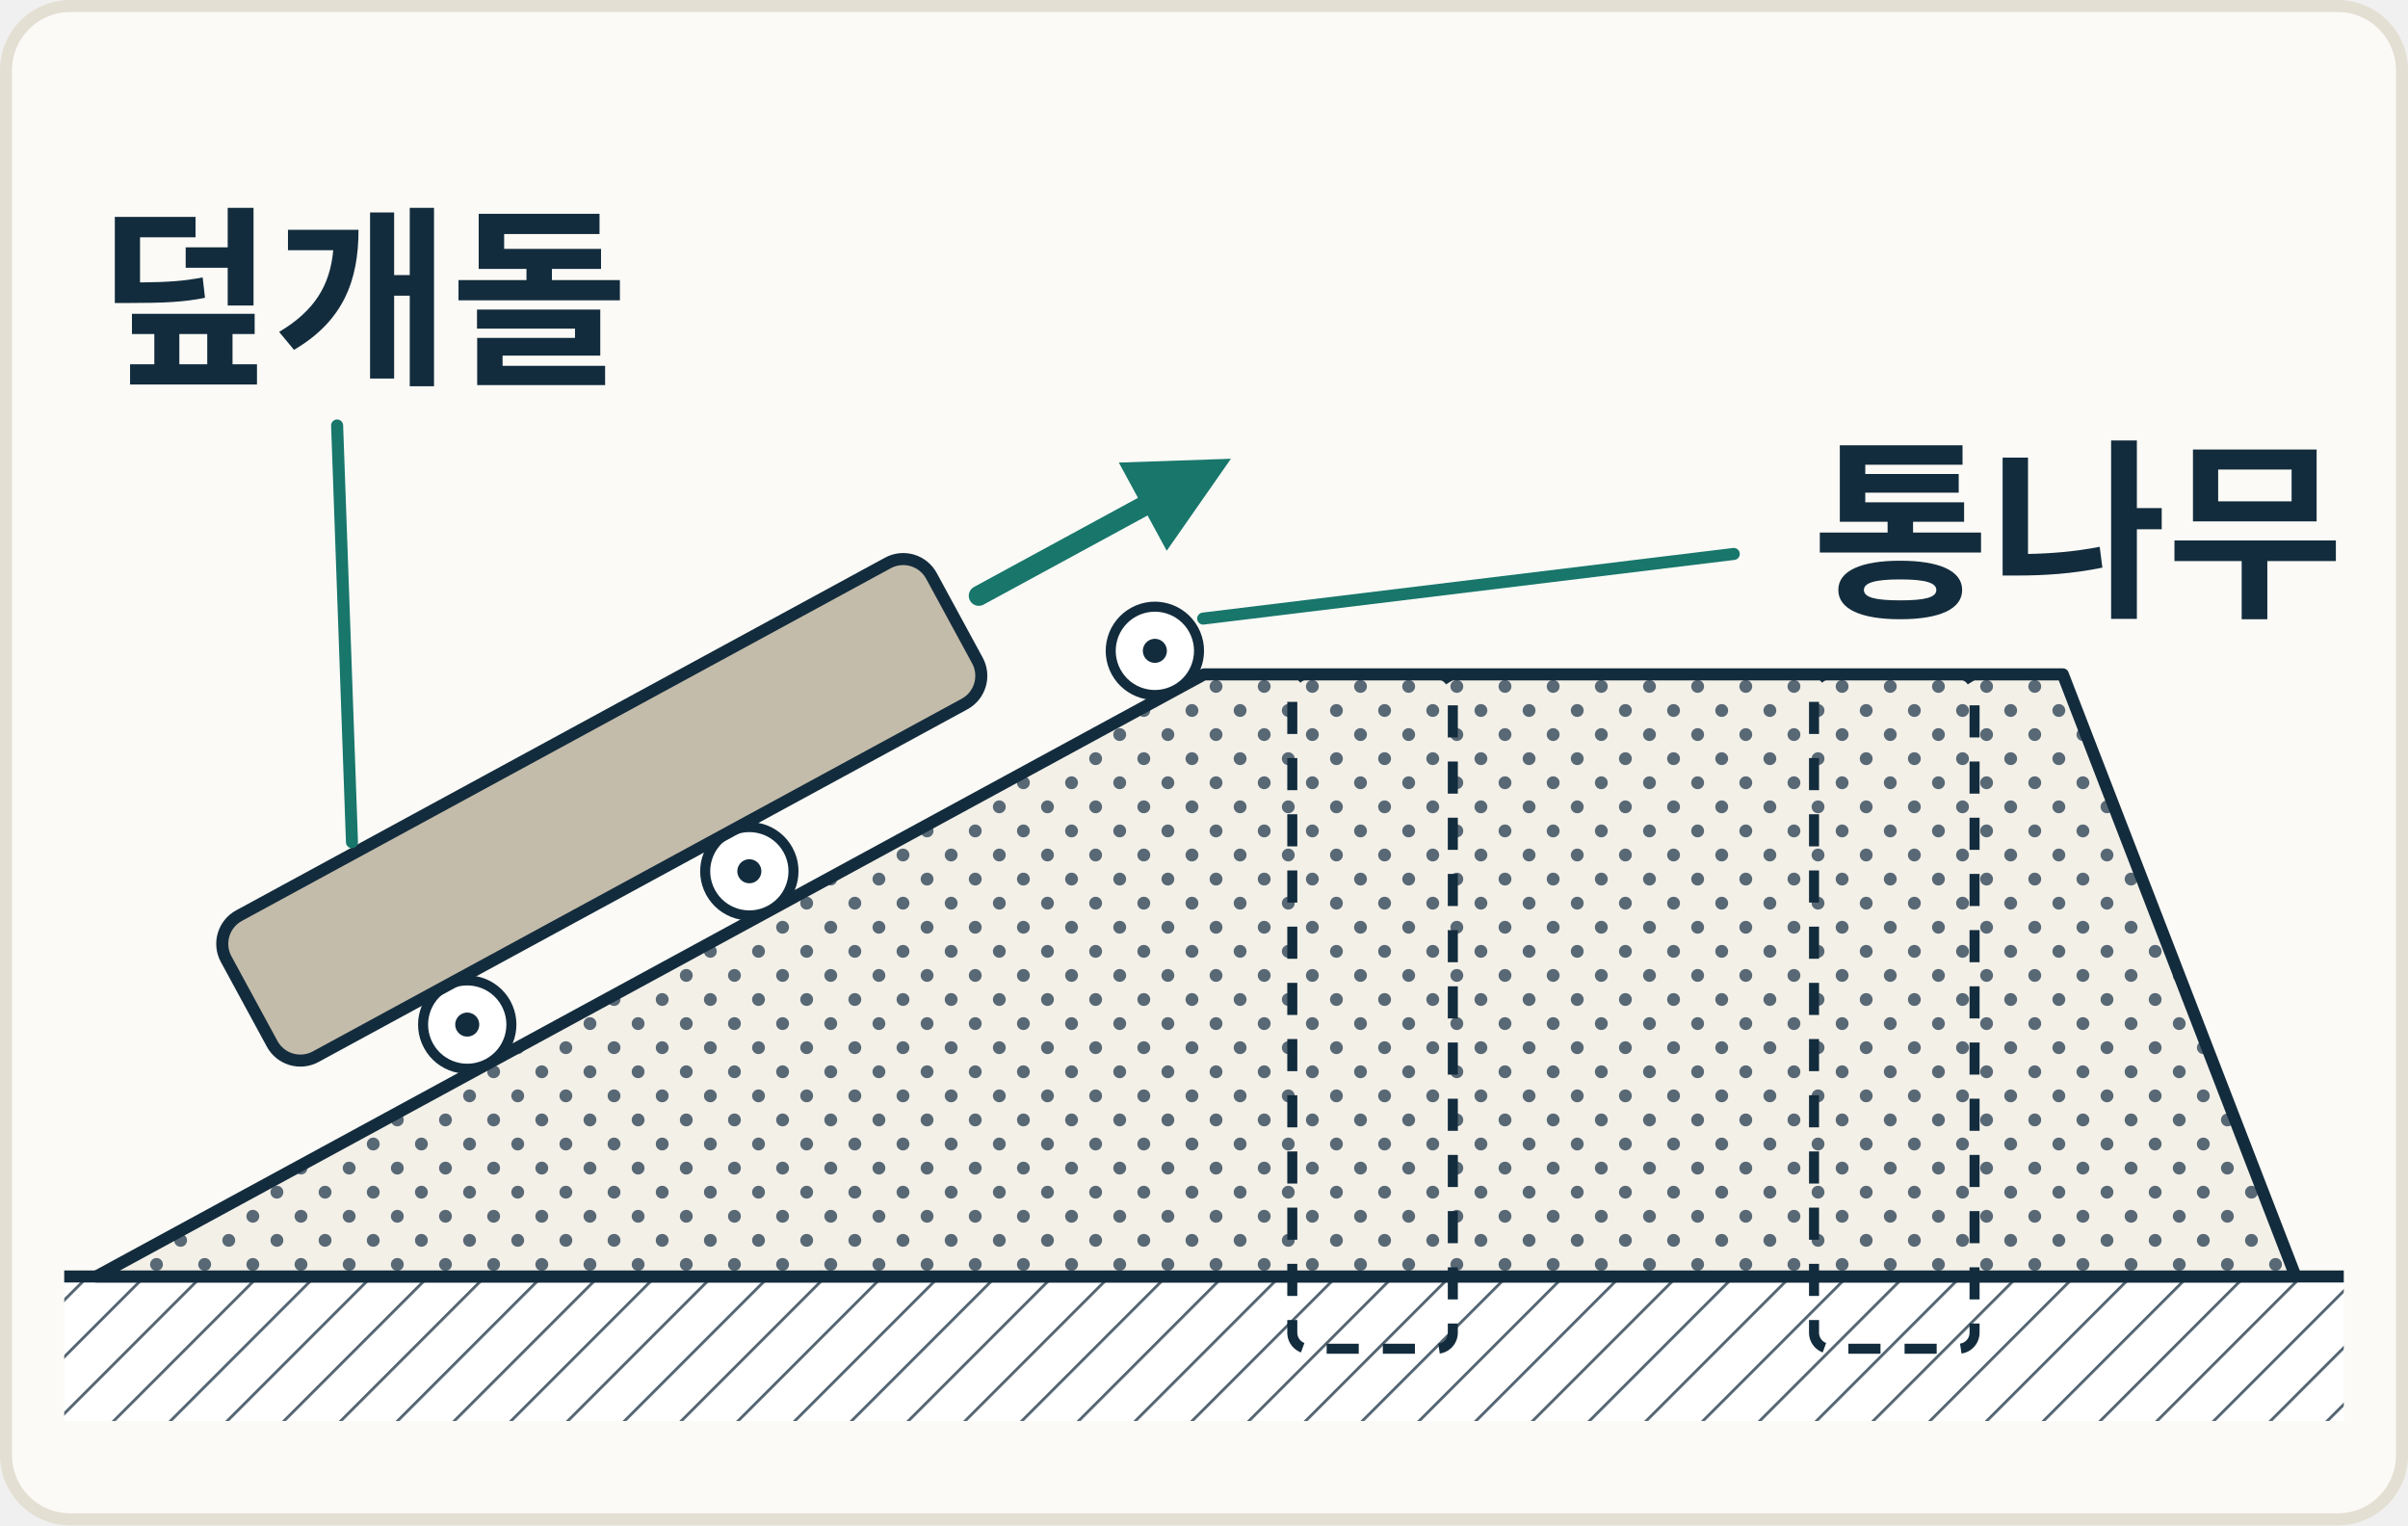
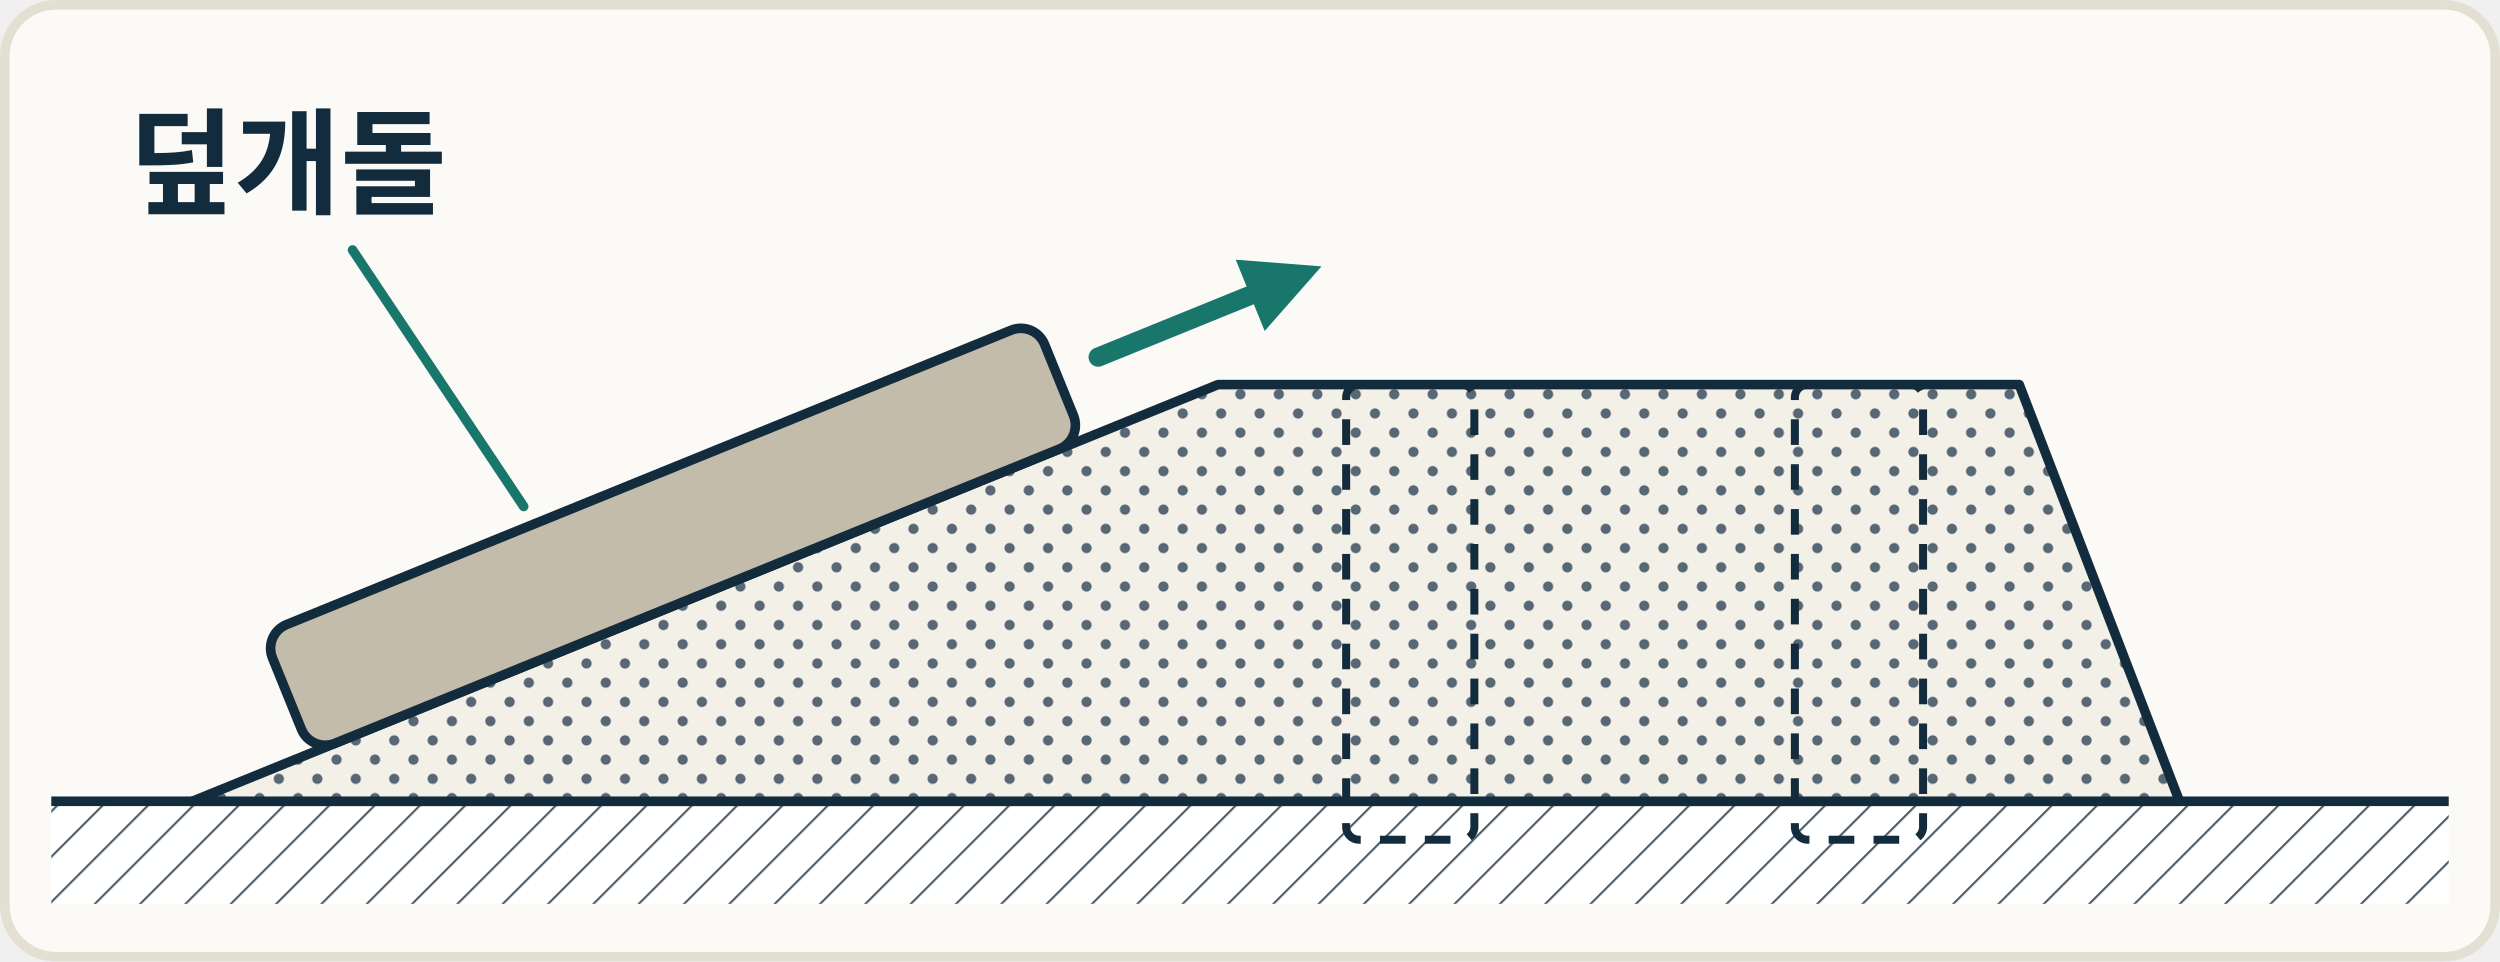
- <svg xmlns="http://www.w3.org/2000/svg" viewBox="0 0 600 380" role="img" aria-labelledby="t">
+ <svg xmlns="http://www.w3.org/2000/svg" viewBox="0 0 780 300" role="img" aria-labelledby="t">
  <defs>
    <pattern id="soil" width="12" height="12" patternUnits="userSpaceOnUse">
      <rect width="12" height="12" fill="#f3f0e8" />
      <circle cx="3" cy="3" r="1.6" fill="#586875" />
      <circle cx="9" cy="9" r="1.6" fill="#586875" />
    </pattern>
    <pattern id="earth" width="10" height="10" patternUnits="userSpaceOnUse" patternTransform="rotate(45)">
      <rect width="10" height="10" fill="#ffffff" />
      <line x1="0" y1="0" x2="0" y2="10" stroke="#586875" stroke-width="1.4" />
    </pattern>
-     <marker id="ah" viewBox="0 0 10 10" refX="7" refY="5" markerWidth="5" markerHeight="5" orient="auto-start-reverse">
+     <marker id="ah" viewBox="0 0 10 10" refX="7" refY="5" markerWidth="4" markerHeight="4" orient="auto-start-reverse">
      <path d="M0,0 L10,5 L0,10 z" fill="#18766b" />
    </marker>
  </defs>
-   <rect x="1.5" y="1.5" width="597" height="377" rx="16" fill="#fbfaf6" stroke="#e4dfd3" stroke-width="3" />
-   <rect x="16" y="318" width="568" height="36" fill="url(#earth)" />
-   <line x1="16" y1="318" x2="584" y2="318" stroke="#132c3d" stroke-width="3" />
-   <path d="M24,318 L300,168 L514,168 L572,318 Z" fill="url(#soil)" stroke="#132c3d" stroke-width="3" stroke-linejoin="round" />
-   <rect x="322" y="168" width="40" height="168" rx="4" fill="none" stroke="#132c3d" stroke-width="2.5" stroke-dasharray="8 6" />
-   <rect x="452" y="168" width="40" height="168" rx="4" fill="none" stroke="#132c3d" stroke-width="2.5" stroke-dasharray="8 6" />
-   <g transform="translate(170 238.65) rotate(-28.52)">
-     <circle cx="-55" cy="-11" r="11" fill="#ffffff" stroke="#132c3d" stroke-width="2.5" />
-     <circle cx="-55" cy="-11" r="3" fill="#132c3d" />
-     <circle cx="25" cy="-11" r="11" fill="#ffffff" stroke="#132c3d" stroke-width="2.5" />
-     <circle cx="25" cy="-11" r="3" fill="#132c3d" />
-     <circle cx="140" cy="-11" r="11" fill="#ffffff" stroke="#132c3d" stroke-width="2.5" />
-     <circle cx="140" cy="-11" r="3" fill="#132c3d" />
-     <rect x="-100" y="-62" width="200" height="40" rx="8" fill="#c4bcaa" stroke="#132c3d" stroke-width="3" />
-     <line x1="108" y1="-44" x2="172" y2="-44" stroke="#18766b" stroke-width="5" stroke-linecap="round" marker-end="url(#ah)" />
+   <rect x="1.5" y="1.5" width="777" height="297" rx="16" fill="#fbfaf6" stroke="#e4dfd3" stroke-width="3" />
+   <rect x="16" y="250" width="748" height="32" fill="url(#earth)" />
+   <line x1="16" y1="250" x2="764" y2="250" stroke="#132c3d" stroke-width="3" />
+   <path d="M60,250 L380,120 L630,120 L680,250 Z" fill="url(#soil)" stroke="#132c3d" stroke-width="3" stroke-linejoin="round" />
+   <rect x="420" y="120" width="40" height="142" rx="4" fill="none" stroke="#132c3d" stroke-width="2.5" stroke-dasharray="8 6" />
+   <rect x="560" y="120" width="40" height="142" rx="4" fill="none" stroke="#132c3d" stroke-width="2.5" stroke-dasharray="8 6" />
+   <g transform="translate(217.5 186.0) rotate(-22.11)">
+     <rect x="-130" y="-40" width="260" height="40" rx="8" fill="#c4bcaa" stroke="#132c3d" stroke-width="3" />
+     <line x1="144" y1="-22" x2="212" y2="-22" stroke="#18766b" stroke-width="6" stroke-linecap="round" marker-end="url(#ah)" />
  </g>
-   <text x="24" y="92" font-family="Pretendard, 'Noto Sans KR', sans-serif" font-size="48" font-weight="700" fill="#132c3d" text-anchor="start">덮개돌</text>
-   <line x1="84" y1="106" x2="87.7" y2="209.8" stroke="#18766b" stroke-width="3" stroke-linecap="round" />
-   <text x="584" y="150" font-family="Pretendard, 'Noto Sans KR', sans-serif" font-size="48" font-weight="700" fill="#132c3d" text-anchor="end">통나무</text>
-   <line x1="432" y1="138" x2="299.8" y2="154.1" stroke="#18766b" stroke-width="3" stroke-linecap="round" />
+   <text x="40" y="64" font-family="Pretendard, 'Noto Sans KR', sans-serif" font-size="36" font-weight="700" fill="#132c3d" text-anchor="start">덮개돌</text>
+   <line x1="110" y1="78" x2="163.386" y2="158.012" stroke="#18766b" stroke-width="3" stroke-linecap="round" />
</svg>
